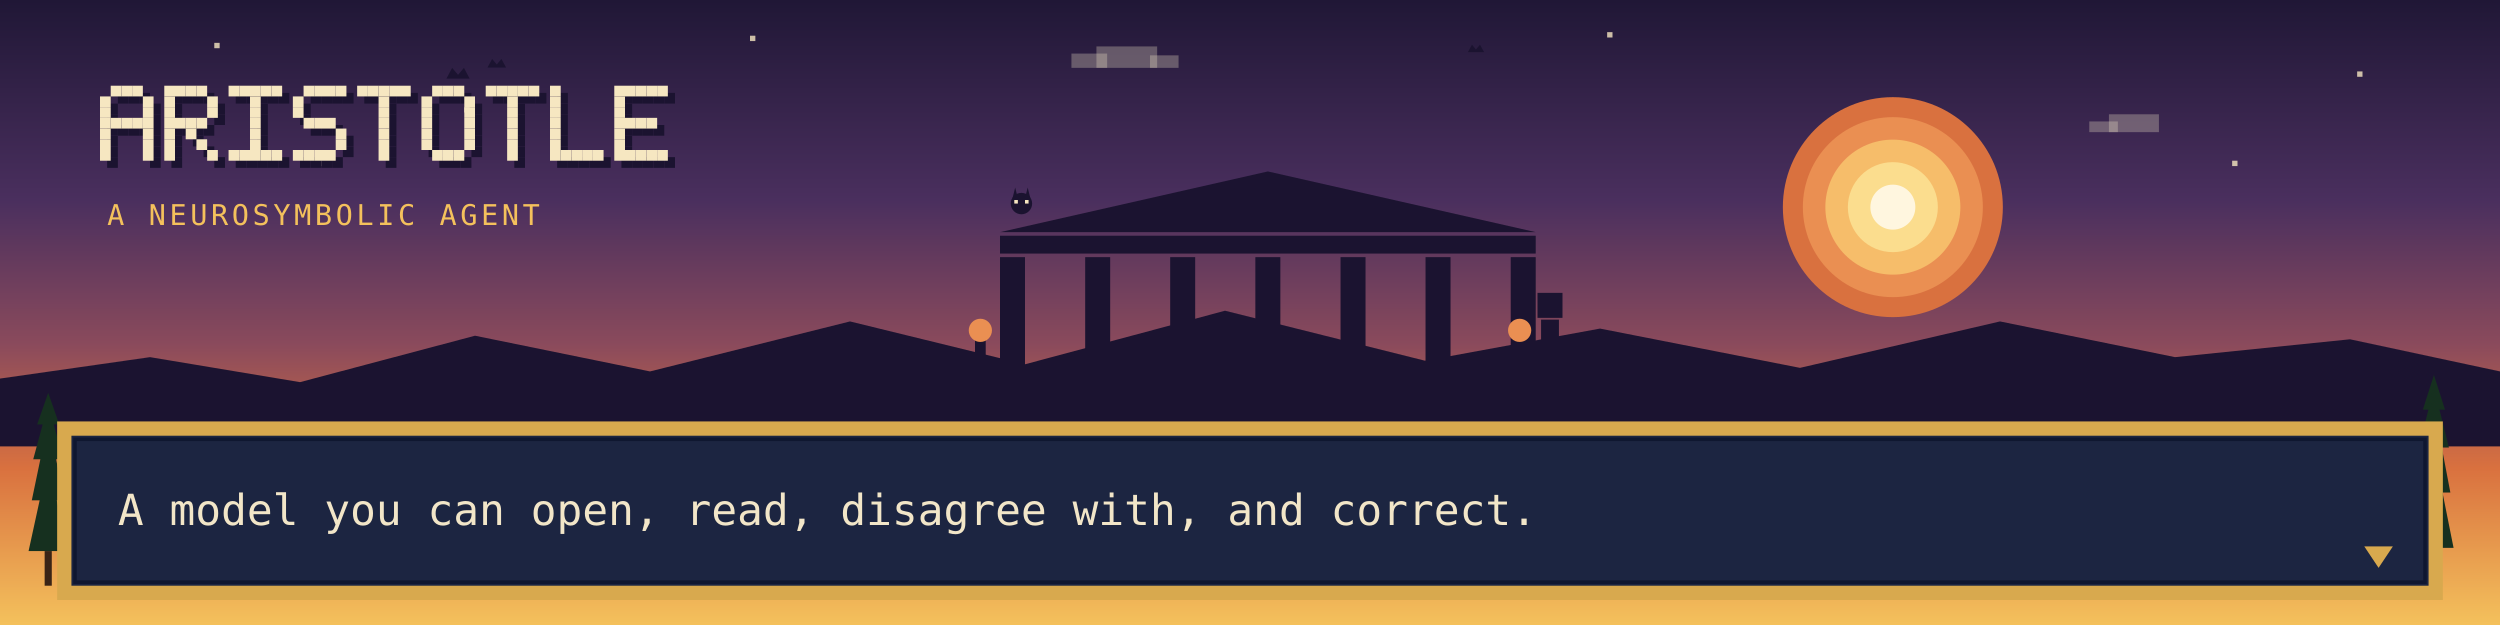
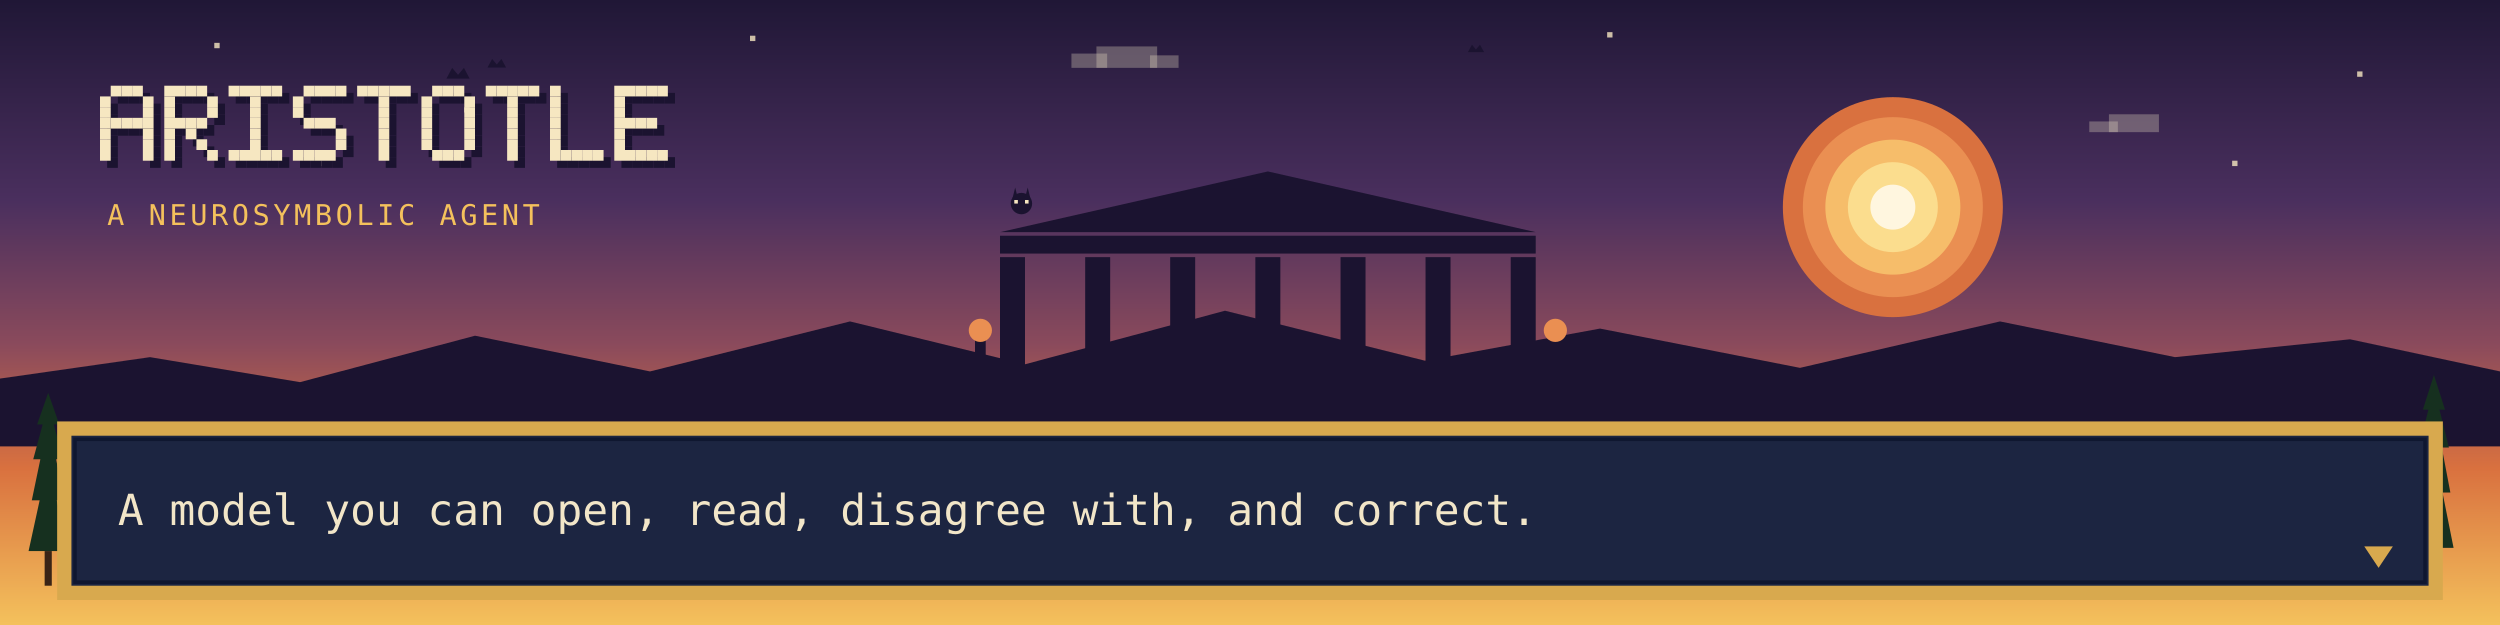
<svg xmlns="http://www.w3.org/2000/svg" viewBox="0 0 1400 350" role="img" aria-label="aristotle — a neurosymbolic agent that builds a model of your system, and shows it to you">
  <defs>
    <linearGradient id="sky" x1="0" y1="0" x2="0" y2="1">
      <stop offset="0%" stop-color="#201736" />
      <stop offset="32%" stop-color="#4a2f5e" />
      <stop offset="55%" stop-color="#8a4a5c" />
      <stop offset="75%" stop-color="#d9713f" />
      <stop offset="100%" stop-color="#f4c15c" />
    </linearGradient>
  </defs>
  <rect x="0.0" y="0.0" width="1400.0" height="350.0" fill="url(#sky)" />
  <rect x="120.0" y="24.0" width="3.0" height="3.0" fill="#f6e7c1" opacity="0.8" />
  <rect x="260.0" y="60.0" width="3.0" height="3.0" fill="#f6e7c1" opacity="0.8" />
  <rect x="420.0" y="20.0" width="3.0" height="3.0" fill="#f6e7c1" opacity="0.8" />
  <rect x="180.0" y="90.0" width="3.0" height="3.0" fill="#f6e7c1" opacity="0.8" />
  <rect x="900.0" y="18.0" width="3.0" height="3.0" fill="#f6e7c1" opacity="0.8" />
  <rect x="1320.0" y="40.0" width="3.0" height="3.0" fill="#f6e7c1" opacity="0.8" />
  <rect x="1250.0" y="90.0" width="3.0" height="3.0" fill="#f6e7c1" opacity="0.8" />
  <rect x="600.0" y="30.0" width="20.0" height="8.0" fill="#f2e6c8" opacity="0.3" />
  <rect x="614.0" y="26.0" width="34.0" height="12.0" fill="#f2e6c8" opacity="0.3" />
  <rect x="644.0" y="31.0" width="16.0" height="7.0" fill="#f2e6c8" opacity="0.3" />
  <rect x="1170.0" y="68.0" width="16.0" height="6.0" fill="#f2e6c8" opacity="0.3" />
  <rect x="1181.0" y="64.0" width="28.0" height="10.0" fill="#f2e6c8" opacity="0.3" />
  <polygon points="250.0,44.0 253.2,38.0 256.5,41.9 259.8,38.0 263.0,44.0" fill="#1b1330" />
  <polygon points="273.0,37.8 275.6,33.0 278.2,36.1 280.8,33.0 283.4,37.8" fill="#1b1330" />
  <polygon points="822.0,29.2 824.3,25.0 826.5,27.7 828.8,25.0 831.1,29.2" fill="#1b1330" />
  <circle cx="1060.0" cy="116.0" r="61.6" fill="#d9713f" />
  <circle cx="1060.0" cy="116.0" r="50.4" fill="#ea8f52" />
  <circle cx="1060.0" cy="116.0" r="37.8" fill="#f6bd6a" />
  <circle cx="1060.0" cy="116.0" r="25.2" fill="#fbdd8e" />
  <circle cx="1060.0" cy="116.0" r="12.6" fill="#fff6df" />
  <polygon points="0.0,250.0 0.0,212.0 84.0,200.0 168.0,214.0 266.0,188.0 364.0,208.0 476.0,180.0 574.0,204.0 686.0,174.0 798.0,202.0 896.0,184.0 1008.0,206.0 1120.0,180.0 1218.0,200.0 1316.0,190.0 1400.0,208.0 1400.0,250.0" fill="#1b1330" />
  <polygon points="27.0,220.0 33.2,237.7 30.1,237.7 35.4,257.2 31.4,257.2 36.2,280.2 31.8,280.2 38.0,308.6 16.0,308.6 22.2,280.2 17.8,280.2 22.6,257.2 18.6,257.2 23.9,237.7 20.8,237.7" fill="#16301f" />
  <rect x="25.0" y="308.6" width="4.0" height="19.4" fill="#3a2416" />
  <polygon points="1363.0,210.0 1369.2,229.4 1366.1,229.4 1371.4,250.6 1367.4,250.6 1372.2,275.8 1367.8,275.8 1374.0,306.8 1352.0,306.8 1358.2,275.8 1353.8,275.8 1358.6,250.6 1354.6,250.6 1359.9,229.4 1356.8,229.4" fill="#16301f" />
  <rect x="1361.0" y="306.8" width="4.0" height="21.2" fill="#3a2416" />
-   <rect x="861.0" y="164.0" width="14.0" height="14.0" fill="#1b1330" />
-   <rect x="863.0" y="179.0" width="10.0" height="56.0" fill="#1b1330" />
  <polygon points="710.0,96.0 860.0,130.0 560.0,130.0" fill="#1b1330" />
  <rect x="560.0" y="132.0" width="300.0" height="10.0" fill="#1b1330" />
  <rect x="560.0" y="144.0" width="14.0" height="92.0" fill="#1b1330" />
  <rect x="607.7" y="144.0" width="14.0" height="92.0" fill="#1b1330" />
  <rect x="655.3" y="144.0" width="14.0" height="92.0" fill="#1b1330" />
  <rect x="703.0" y="144.0" width="14.0" height="92.0" fill="#1b1330" />
  <rect x="750.7" y="144.0" width="14.0" height="92.0" fill="#1b1330" />
  <rect x="798.3" y="144.0" width="14.0" height="92.0" fill="#1b1330" />
  <rect x="846.0" y="144.0" width="14.0" height="92.0" fill="#1b1330" />
  <rect x="552.0" y="238.0" width="316.0" height="12.0" fill="#1b1330" />
  <circle cx="572.0" cy="114.0" r="6.0" fill="#1b1330" />
  <polygon points="567.0,111.0 570.0,111.0 568.5,105.0" fill="#1b1330" />
  <polygon points="574.0,111.0 577.0,111.0 575.5,105.0" fill="#1b1330" />
  <rect x="568.0" y="112.0" width="2.0" height="2.0" fill="#f6e7c1" />
  <rect x="574.0" y="112.0" width="2.0" height="2.0" fill="#f6e7c1" />
  <rect x="546.0" y="190.0" width="6.0" height="16.0" fill="#1b1330" />
  <circle cx="549.0" cy="185.0" r="6.5" fill="#ea8f52" />
-   <rect x="848.0" y="190.0" width="6.0" height="16.0" fill="#1b1330" />
-   <circle cx="851.0" cy="185.0" r="6.5" fill="#ea8f52" />
+   <rect x="868.0" y="190.0" width="6.0" height="16.0" fill="#1b1330" />
+   <circle cx="871.0" cy="185.0" r="6.5" fill="#ea8f52" />
  <rect x="66.0" y="52.0" width="6.0" height="6.0" fill="#1b1330" />
  <rect x="72.0" y="52.0" width="6.0" height="6.0" fill="#1b1330" />
  <rect x="78.0" y="52.0" width="6.0" height="6.0" fill="#1b1330" />
  <rect x="60.0" y="58.0" width="6.0" height="6.0" fill="#1b1330" />
  <rect x="84.0" y="58.0" width="6.0" height="6.0" fill="#1b1330" />
  <rect x="60.0" y="64.0" width="6.0" height="6.0" fill="#1b1330" />
  <rect x="84.0" y="64.0" width="6.0" height="6.0" fill="#1b1330" />
  <rect x="60.0" y="70.0" width="6.0" height="6.0" fill="#1b1330" />
  <rect x="66.0" y="70.0" width="6.0" height="6.0" fill="#1b1330" />
  <rect x="72.0" y="70.0" width="6.0" height="6.0" fill="#1b1330" />
  <rect x="78.0" y="70.0" width="6.0" height="6.0" fill="#1b1330" />
  <rect x="84.0" y="70.0" width="6.0" height="6.0" fill="#1b1330" />
  <rect x="60.0" y="76.0" width="6.0" height="6.0" fill="#1b1330" />
  <rect x="84.0" y="76.0" width="6.0" height="6.0" fill="#1b1330" />
  <rect x="60.0" y="82.0" width="6.0" height="6.0" fill="#1b1330" />
  <rect x="84.0" y="82.0" width="6.0" height="6.0" fill="#1b1330" />
  <rect x="60.0" y="88.0" width="6.0" height="6.0" fill="#1b1330" />
  <rect x="84.0" y="88.0" width="6.0" height="6.0" fill="#1b1330" />
  <rect x="96.0" y="52.0" width="6.0" height="6.0" fill="#1b1330" />
  <rect x="102.0" y="52.0" width="6.0" height="6.0" fill="#1b1330" />
  <rect x="108.0" y="52.0" width="6.0" height="6.0" fill="#1b1330" />
  <rect x="114.0" y="52.0" width="6.0" height="6.0" fill="#1b1330" />
  <rect x="96.0" y="58.0" width="6.0" height="6.0" fill="#1b1330" />
  <rect x="120.0" y="58.0" width="6.0" height="6.0" fill="#1b1330" />
  <rect x="96.0" y="64.0" width="6.0" height="6.0" fill="#1b1330" />
  <rect x="120.0" y="64.0" width="6.0" height="6.0" fill="#1b1330" />
  <rect x="96.0" y="70.0" width="6.0" height="6.0" fill="#1b1330" />
  <rect x="102.0" y="70.0" width="6.0" height="6.0" fill="#1b1330" />
  <rect x="108.0" y="70.0" width="6.0" height="6.0" fill="#1b1330" />
  <rect x="114.0" y="70.0" width="6.0" height="6.0" fill="#1b1330" />
  <rect x="96.0" y="76.0" width="6.0" height="6.0" fill="#1b1330" />
  <rect x="108.0" y="76.0" width="6.0" height="6.0" fill="#1b1330" />
  <rect x="96.0" y="82.0" width="6.0" height="6.0" fill="#1b1330" />
  <rect x="114.0" y="82.0" width="6.0" height="6.0" fill="#1b1330" />
  <rect x="96.0" y="88.0" width="6.0" height="6.0" fill="#1b1330" />
  <rect x="120.0" y="88.0" width="6.0" height="6.0" fill="#1b1330" />
  <rect x="132.0" y="52.0" width="6.0" height="6.0" fill="#1b1330" />
  <rect x="138.0" y="52.0" width="6.0" height="6.0" fill="#1b1330" />
  <rect x="144.0" y="52.0" width="6.0" height="6.0" fill="#1b1330" />
  <rect x="150.0" y="52.0" width="6.0" height="6.0" fill="#1b1330" />
  <rect x="156.0" y="52.0" width="6.0" height="6.0" fill="#1b1330" />
  <rect x="144.0" y="58.0" width="6.0" height="6.0" fill="#1b1330" />
  <rect x="144.0" y="64.0" width="6.0" height="6.0" fill="#1b1330" />
  <rect x="144.0" y="70.0" width="6.0" height="6.0" fill="#1b1330" />
  <rect x="144.0" y="76.0" width="6.0" height="6.0" fill="#1b1330" />
  <rect x="144.0" y="82.0" width="6.0" height="6.0" fill="#1b1330" />
  <rect x="132.0" y="88.0" width="6.0" height="6.0" fill="#1b1330" />
  <rect x="138.0" y="88.0" width="6.0" height="6.0" fill="#1b1330" />
  <rect x="144.0" y="88.0" width="6.0" height="6.0" fill="#1b1330" />
  <rect x="150.0" y="88.0" width="6.0" height="6.0" fill="#1b1330" />
  <rect x="156.0" y="88.0" width="6.0" height="6.0" fill="#1b1330" />
  <rect x="174.0" y="52.0" width="6.0" height="6.0" fill="#1b1330" />
  <rect x="180.0" y="52.0" width="6.0" height="6.0" fill="#1b1330" />
  <rect x="186.0" y="52.0" width="6.0" height="6.0" fill="#1b1330" />
  <rect x="192.0" y="52.0" width="6.0" height="6.0" fill="#1b1330" />
  <rect x="168.0" y="58.0" width="6.0" height="6.0" fill="#1b1330" />
  <rect x="168.0" y="64.0" width="6.0" height="6.0" fill="#1b1330" />
  <rect x="174.0" y="70.0" width="6.0" height="6.0" fill="#1b1330" />
  <rect x="180.0" y="70.0" width="6.0" height="6.0" fill="#1b1330" />
  <rect x="186.0" y="70.0" width="6.0" height="6.0" fill="#1b1330" />
  <rect x="192.0" y="76.0" width="6.0" height="6.0" fill="#1b1330" />
  <rect x="192.0" y="82.0" width="6.0" height="6.0" fill="#1b1330" />
  <rect x="168.0" y="88.0" width="6.0" height="6.0" fill="#1b1330" />
  <rect x="174.0" y="88.0" width="6.0" height="6.0" fill="#1b1330" />
  <rect x="180.0" y="88.0" width="6.0" height="6.0" fill="#1b1330" />
  <rect x="186.0" y="88.0" width="6.0" height="6.0" fill="#1b1330" />
  <rect x="204.0" y="52.0" width="6.0" height="6.0" fill="#1b1330" />
  <rect x="210.0" y="52.0" width="6.0" height="6.0" fill="#1b1330" />
  <rect x="216.0" y="52.0" width="6.0" height="6.0" fill="#1b1330" />
  <rect x="222.0" y="52.0" width="6.0" height="6.0" fill="#1b1330" />
  <rect x="228.0" y="52.0" width="6.0" height="6.0" fill="#1b1330" />
  <rect x="216.0" y="58.0" width="6.0" height="6.0" fill="#1b1330" />
  <rect x="216.0" y="64.0" width="6.0" height="6.0" fill="#1b1330" />
  <rect x="216.0" y="70.0" width="6.0" height="6.0" fill="#1b1330" />
  <rect x="216.0" y="76.0" width="6.0" height="6.0" fill="#1b1330" />
  <rect x="216.0" y="82.0" width="6.0" height="6.0" fill="#1b1330" />
  <rect x="216.0" y="88.0" width="6.0" height="6.0" fill="#1b1330" />
  <rect x="246.0" y="52.0" width="6.0" height="6.0" fill="#1b1330" />
  <rect x="252.0" y="52.0" width="6.0" height="6.0" fill="#1b1330" />
  <rect x="258.0" y="52.0" width="6.0" height="6.0" fill="#1b1330" />
  <rect x="240.0" y="58.0" width="6.0" height="6.0" fill="#1b1330" />
  <rect x="264.0" y="58.0" width="6.0" height="6.0" fill="#1b1330" />
  <rect x="240.0" y="64.0" width="6.0" height="6.0" fill="#1b1330" />
  <rect x="264.0" y="64.0" width="6.0" height="6.0" fill="#1b1330" />
  <rect x="240.0" y="70.0" width="6.0" height="6.0" fill="#1b1330" />
  <rect x="264.0" y="70.0" width="6.0" height="6.0" fill="#1b1330" />
  <rect x="240.0" y="76.0" width="6.0" height="6.0" fill="#1b1330" />
  <rect x="264.0" y="76.0" width="6.0" height="6.0" fill="#1b1330" />
  <rect x="240.0" y="82.0" width="6.0" height="6.0" fill="#1b1330" />
  <rect x="264.0" y="82.0" width="6.0" height="6.0" fill="#1b1330" />
  <rect x="246.0" y="88.0" width="6.0" height="6.0" fill="#1b1330" />
  <rect x="252.0" y="88.0" width="6.0" height="6.0" fill="#1b1330" />
  <rect x="258.0" y="88.0" width="6.0" height="6.0" fill="#1b1330" />
  <rect x="276.0" y="52.0" width="6.0" height="6.0" fill="#1b1330" />
  <rect x="282.0" y="52.0" width="6.0" height="6.0" fill="#1b1330" />
  <rect x="288.0" y="52.0" width="6.0" height="6.0" fill="#1b1330" />
  <rect x="294.0" y="52.0" width="6.0" height="6.0" fill="#1b1330" />
  <rect x="300.0" y="52.0" width="6.0" height="6.0" fill="#1b1330" />
  <rect x="288.0" y="58.0" width="6.0" height="6.0" fill="#1b1330" />
  <rect x="288.0" y="64.0" width="6.0" height="6.0" fill="#1b1330" />
  <rect x="288.0" y="70.0" width="6.0" height="6.0" fill="#1b1330" />
  <rect x="288.0" y="76.0" width="6.0" height="6.0" fill="#1b1330" />
  <rect x="288.0" y="82.0" width="6.0" height="6.0" fill="#1b1330" />
  <rect x="288.0" y="88.0" width="6.0" height="6.0" fill="#1b1330" />
  <rect x="312.0" y="52.0" width="6.0" height="6.0" fill="#1b1330" />
  <rect x="312.0" y="58.0" width="6.0" height="6.0" fill="#1b1330" />
  <rect x="312.0" y="64.0" width="6.0" height="6.0" fill="#1b1330" />
  <rect x="312.0" y="70.0" width="6.0" height="6.0" fill="#1b1330" />
  <rect x="312.0" y="76.0" width="6.0" height="6.0" fill="#1b1330" />
  <rect x="312.0" y="82.0" width="6.0" height="6.0" fill="#1b1330" />
  <rect x="312.0" y="88.0" width="6.0" height="6.0" fill="#1b1330" />
  <rect x="318.0" y="88.0" width="6.0" height="6.0" fill="#1b1330" />
  <rect x="324.0" y="88.0" width="6.0" height="6.0" fill="#1b1330" />
  <rect x="330.0" y="88.0" width="6.0" height="6.0" fill="#1b1330" />
  <rect x="336.0" y="88.0" width="6.0" height="6.0" fill="#1b1330" />
  <rect x="348.0" y="52.0" width="6.0" height="6.0" fill="#1b1330" />
  <rect x="354.0" y="52.0" width="6.0" height="6.0" fill="#1b1330" />
  <rect x="360.0" y="52.0" width="6.0" height="6.0" fill="#1b1330" />
  <rect x="366.0" y="52.0" width="6.0" height="6.0" fill="#1b1330" />
  <rect x="372.0" y="52.0" width="6.0" height="6.0" fill="#1b1330" />
  <rect x="348.0" y="58.0" width="6.0" height="6.0" fill="#1b1330" />
  <rect x="348.0" y="64.0" width="6.0" height="6.0" fill="#1b1330" />
  <rect x="348.0" y="70.0" width="6.0" height="6.0" fill="#1b1330" />
  <rect x="354.0" y="70.0" width="6.0" height="6.0" fill="#1b1330" />
  <rect x="360.0" y="70.0" width="6.0" height="6.0" fill="#1b1330" />
  <rect x="366.0" y="70.0" width="6.0" height="6.0" fill="#1b1330" />
  <rect x="348.0" y="76.0" width="6.0" height="6.0" fill="#1b1330" />
  <rect x="348.0" y="82.0" width="6.0" height="6.0" fill="#1b1330" />
  <rect x="348.0" y="88.0" width="6.0" height="6.0" fill="#1b1330" />
  <rect x="354.0" y="88.0" width="6.0" height="6.0" fill="#1b1330" />
  <rect x="360.0" y="88.0" width="6.0" height="6.0" fill="#1b1330" />
  <rect x="366.0" y="88.0" width="6.0" height="6.0" fill="#1b1330" />
  <rect x="372.0" y="88.0" width="6.0" height="6.0" fill="#1b1330" />
  <rect x="62.0" y="48.0" width="6.0" height="6.0" fill="#f6e7c1" />
  <rect x="68.0" y="48.0" width="6.0" height="6.0" fill="#f6e7c1" />
  <rect x="74.0" y="48.0" width="6.0" height="6.0" fill="#f6e7c1" />
  <rect x="56.0" y="54.0" width="6.0" height="6.0" fill="#f6e7c1" />
  <rect x="80.0" y="54.0" width="6.0" height="6.0" fill="#f6e7c1" />
  <rect x="56.0" y="60.0" width="6.0" height="6.0" fill="#f6e7c1" />
  <rect x="80.0" y="60.0" width="6.0" height="6.0" fill="#f6e7c1" />
  <rect x="56.0" y="66.0" width="6.0" height="6.0" fill="#f6e7c1" />
  <rect x="62.0" y="66.0" width="6.0" height="6.0" fill="#f6e7c1" />
  <rect x="68.0" y="66.0" width="6.0" height="6.0" fill="#f6e7c1" />
  <rect x="74.0" y="66.0" width="6.0" height="6.0" fill="#f6e7c1" />
  <rect x="80.0" y="66.0" width="6.0" height="6.0" fill="#f6e7c1" />
  <rect x="56.0" y="72.0" width="6.0" height="6.0" fill="#f6e7c1" />
  <rect x="80.0" y="72.0" width="6.0" height="6.0" fill="#f6e7c1" />
  <rect x="56.0" y="78.0" width="6.0" height="6.0" fill="#f6e7c1" />
  <rect x="80.0" y="78.0" width="6.0" height="6.0" fill="#f6e7c1" />
  <rect x="56.0" y="84.0" width="6.0" height="6.0" fill="#f6e7c1" />
  <rect x="80.0" y="84.0" width="6.0" height="6.0" fill="#f6e7c1" />
  <rect x="92.0" y="48.0" width="6.0" height="6.0" fill="#f6e7c1" />
  <rect x="98.0" y="48.0" width="6.0" height="6.0" fill="#f6e7c1" />
  <rect x="104.0" y="48.0" width="6.0" height="6.0" fill="#f6e7c1" />
  <rect x="110.0" y="48.0" width="6.0" height="6.0" fill="#f6e7c1" />
  <rect x="92.0" y="54.0" width="6.0" height="6.0" fill="#f6e7c1" />
  <rect x="116.0" y="54.0" width="6.0" height="6.0" fill="#f6e7c1" />
  <rect x="92.0" y="60.0" width="6.0" height="6.0" fill="#f6e7c1" />
  <rect x="116.0" y="60.0" width="6.0" height="6.0" fill="#f6e7c1" />
  <rect x="92.0" y="66.0" width="6.0" height="6.0" fill="#f6e7c1" />
  <rect x="98.0" y="66.0" width="6.0" height="6.0" fill="#f6e7c1" />
  <rect x="104.0" y="66.0" width="6.0" height="6.0" fill="#f6e7c1" />
  <rect x="110.0" y="66.0" width="6.0" height="6.0" fill="#f6e7c1" />
  <rect x="92.0" y="72.0" width="6.0" height="6.0" fill="#f6e7c1" />
  <rect x="104.0" y="72.0" width="6.0" height="6.0" fill="#f6e7c1" />
  <rect x="92.0" y="78.0" width="6.0" height="6.0" fill="#f6e7c1" />
  <rect x="110.0" y="78.0" width="6.0" height="6.0" fill="#f6e7c1" />
  <rect x="92.0" y="84.0" width="6.0" height="6.0" fill="#f6e7c1" />
  <rect x="116.0" y="84.0" width="6.0" height="6.0" fill="#f6e7c1" />
  <rect x="128.0" y="48.0" width="6.0" height="6.0" fill="#f6e7c1" />
  <rect x="134.0" y="48.0" width="6.0" height="6.0" fill="#f6e7c1" />
  <rect x="140.0" y="48.0" width="6.0" height="6.0" fill="#f6e7c1" />
  <rect x="146.0" y="48.0" width="6.0" height="6.0" fill="#f6e7c1" />
  <rect x="152.0" y="48.0" width="6.0" height="6.0" fill="#f6e7c1" />
  <rect x="140.0" y="54.0" width="6.0" height="6.0" fill="#f6e7c1" />
  <rect x="140.0" y="60.0" width="6.0" height="6.0" fill="#f6e7c1" />
  <rect x="140.0" y="66.0" width="6.0" height="6.0" fill="#f6e7c1" />
  <rect x="140.0" y="72.0" width="6.0" height="6.0" fill="#f6e7c1" />
  <rect x="140.0" y="78.0" width="6.0" height="6.0" fill="#f6e7c1" />
  <rect x="128.0" y="84.0" width="6.0" height="6.0" fill="#f6e7c1" />
  <rect x="134.0" y="84.0" width="6.0" height="6.0" fill="#f6e7c1" />
  <rect x="140.0" y="84.0" width="6.0" height="6.0" fill="#f6e7c1" />
  <rect x="146.0" y="84.0" width="6.0" height="6.0" fill="#f6e7c1" />
  <rect x="152.0" y="84.0" width="6.0" height="6.0" fill="#f6e7c1" />
  <rect x="170.0" y="48.0" width="6.0" height="6.0" fill="#f6e7c1" />
  <rect x="176.0" y="48.0" width="6.0" height="6.0" fill="#f6e7c1" />
  <rect x="182.0" y="48.0" width="6.0" height="6.0" fill="#f6e7c1" />
  <rect x="188.0" y="48.0" width="6.0" height="6.0" fill="#f6e7c1" />
  <rect x="164.0" y="54.0" width="6.0" height="6.0" fill="#f6e7c1" />
  <rect x="164.0" y="60.0" width="6.0" height="6.0" fill="#f6e7c1" />
  <rect x="170.0" y="66.0" width="6.0" height="6.0" fill="#f6e7c1" />
  <rect x="176.0" y="66.0" width="6.0" height="6.0" fill="#f6e7c1" />
  <rect x="182.0" y="66.0" width="6.0" height="6.0" fill="#f6e7c1" />
  <rect x="188.0" y="72.0" width="6.0" height="6.0" fill="#f6e7c1" />
  <rect x="188.0" y="78.0" width="6.0" height="6.0" fill="#f6e7c1" />
  <rect x="164.0" y="84.0" width="6.0" height="6.0" fill="#f6e7c1" />
  <rect x="170.0" y="84.0" width="6.0" height="6.0" fill="#f6e7c1" />
  <rect x="176.0" y="84.0" width="6.0" height="6.0" fill="#f6e7c1" />
  <rect x="182.0" y="84.0" width="6.0" height="6.0" fill="#f6e7c1" />
  <rect x="200.0" y="48.0" width="6.0" height="6.0" fill="#f6e7c1" />
  <rect x="206.0" y="48.0" width="6.0" height="6.0" fill="#f6e7c1" />
  <rect x="212.0" y="48.0" width="6.0" height="6.0" fill="#f6e7c1" />
  <rect x="218.0" y="48.0" width="6.0" height="6.0" fill="#f6e7c1" />
  <rect x="224.0" y="48.0" width="6.0" height="6.0" fill="#f6e7c1" />
  <rect x="212.0" y="54.0" width="6.0" height="6.0" fill="#f6e7c1" />
  <rect x="212.0" y="60.0" width="6.0" height="6.0" fill="#f6e7c1" />
  <rect x="212.0" y="66.0" width="6.0" height="6.0" fill="#f6e7c1" />
  <rect x="212.0" y="72.0" width="6.0" height="6.0" fill="#f6e7c1" />
  <rect x="212.0" y="78.0" width="6.0" height="6.0" fill="#f6e7c1" />
  <rect x="212.0" y="84.0" width="6.0" height="6.0" fill="#f6e7c1" />
  <rect x="242.0" y="48.0" width="6.0" height="6.0" fill="#f6e7c1" />
  <rect x="248.0" y="48.0" width="6.0" height="6.0" fill="#f6e7c1" />
  <rect x="254.0" y="48.0" width="6.0" height="6.0" fill="#f6e7c1" />
  <rect x="236.0" y="54.0" width="6.0" height="6.0" fill="#f6e7c1" />
  <rect x="260.0" y="54.0" width="6.0" height="6.0" fill="#f6e7c1" />
  <rect x="236.0" y="60.0" width="6.0" height="6.0" fill="#f6e7c1" />
  <rect x="260.0" y="60.0" width="6.0" height="6.0" fill="#f6e7c1" />
  <rect x="236.0" y="66.0" width="6.0" height="6.0" fill="#f6e7c1" />
  <rect x="260.0" y="66.0" width="6.0" height="6.0" fill="#f6e7c1" />
  <rect x="236.0" y="72.0" width="6.0" height="6.0" fill="#f6e7c1" />
  <rect x="260.0" y="72.0" width="6.0" height="6.0" fill="#f6e7c1" />
  <rect x="236.0" y="78.0" width="6.0" height="6.0" fill="#f6e7c1" />
  <rect x="260.0" y="78.0" width="6.0" height="6.0" fill="#f6e7c1" />
  <rect x="242.0" y="84.0" width="6.0" height="6.0" fill="#f6e7c1" />
  <rect x="248.0" y="84.0" width="6.0" height="6.0" fill="#f6e7c1" />
  <rect x="254.0" y="84.0" width="6.0" height="6.0" fill="#f6e7c1" />
  <rect x="272.0" y="48.0" width="6.0" height="6.0" fill="#f6e7c1" />
  <rect x="278.0" y="48.0" width="6.0" height="6.0" fill="#f6e7c1" />
  <rect x="284.0" y="48.0" width="6.0" height="6.0" fill="#f6e7c1" />
  <rect x="290.0" y="48.0" width="6.0" height="6.0" fill="#f6e7c1" />
  <rect x="296.0" y="48.0" width="6.0" height="6.0" fill="#f6e7c1" />
  <rect x="284.0" y="54.0" width="6.0" height="6.0" fill="#f6e7c1" />
  <rect x="284.0" y="60.0" width="6.0" height="6.0" fill="#f6e7c1" />
  <rect x="284.0" y="66.0" width="6.0" height="6.0" fill="#f6e7c1" />
  <rect x="284.0" y="72.0" width="6.0" height="6.0" fill="#f6e7c1" />
  <rect x="284.0" y="78.0" width="6.0" height="6.0" fill="#f6e7c1" />
  <rect x="284.0" y="84.0" width="6.0" height="6.0" fill="#f6e7c1" />
  <rect x="308.0" y="48.0" width="6.0" height="6.0" fill="#f6e7c1" />
  <rect x="308.0" y="54.0" width="6.0" height="6.0" fill="#f6e7c1" />
  <rect x="308.0" y="60.0" width="6.0" height="6.0" fill="#f6e7c1" />
  <rect x="308.0" y="66.0" width="6.0" height="6.0" fill="#f6e7c1" />
  <rect x="308.0" y="72.0" width="6.0" height="6.0" fill="#f6e7c1" />
  <rect x="308.0" y="78.0" width="6.0" height="6.0" fill="#f6e7c1" />
  <rect x="308.0" y="84.0" width="6.0" height="6.0" fill="#f6e7c1" />
  <rect x="314.0" y="84.0" width="6.0" height="6.0" fill="#f6e7c1" />
  <rect x="320.0" y="84.0" width="6.0" height="6.0" fill="#f6e7c1" />
  <rect x="326.0" y="84.0" width="6.0" height="6.0" fill="#f6e7c1" />
  <rect x="332.0" y="84.0" width="6.0" height="6.0" fill="#f6e7c1" />
  <rect x="344.0" y="48.0" width="6.0" height="6.0" fill="#f6e7c1" />
  <rect x="350.0" y="48.0" width="6.0" height="6.0" fill="#f6e7c1" />
  <rect x="356.0" y="48.0" width="6.0" height="6.0" fill="#f6e7c1" />
  <rect x="362.0" y="48.0" width="6.0" height="6.0" fill="#f6e7c1" />
  <rect x="368.0" y="48.0" width="6.0" height="6.0" fill="#f6e7c1" />
  <rect x="344.0" y="54.0" width="6.0" height="6.0" fill="#f6e7c1" />
  <rect x="344.0" y="60.0" width="6.0" height="6.0" fill="#f6e7c1" />
  <rect x="344.0" y="66.0" width="6.0" height="6.0" fill="#f6e7c1" />
  <rect x="350.0" y="66.0" width="6.0" height="6.0" fill="#f6e7c1" />
  <rect x="356.0" y="66.0" width="6.0" height="6.0" fill="#f6e7c1" />
  <rect x="362.0" y="66.0" width="6.0" height="6.0" fill="#f6e7c1" />
  <rect x="344.0" y="72.0" width="6.0" height="6.0" fill="#f6e7c1" />
  <rect x="344.0" y="78.0" width="6.0" height="6.0" fill="#f6e7c1" />
  <rect x="344.0" y="84.0" width="6.0" height="6.0" fill="#f6e7c1" />
  <rect x="350.0" y="84.0" width="6.0" height="6.0" fill="#f6e7c1" />
  <rect x="356.0" y="84.0" width="6.0" height="6.0" fill="#f6e7c1" />
  <rect x="362.0" y="84.0" width="6.0" height="6.0" fill="#f6e7c1" />
  <rect x="368.0" y="84.0" width="6.0" height="6.0" fill="#f6e7c1" />
  <text x="60" y="126" font-family="ui-monospace, SFMono-Regular, Menlo, Consolas, monospace" font-size="16" letter-spacing="2" fill="#f4c15c">A NEUROSYMBOLIC AGENT</text>
  <rect x="32.0" y="236.0" width="1336.0" height="100.0" fill="#d8a94e" />
  <rect x="40.0" y="244.0" width="1320.0" height="84.0" fill="#1c2541" />
  <rect x="42" y="246" width="1316" height="80" fill="none" stroke="#0f1730" stroke-width="2" />
  <text x="66" y="294.0" font-family="ui-monospace, SFMono-Regular, Menlo, Consolas, monospace" font-size="24" fill="#f2e6c8">A model you can open, read, disagree with, and correct.</text>
  <polygon points="1324.0,306.0 1340.0,306.0 1332.0,318.0" fill="#d8a94e" />
</svg>
